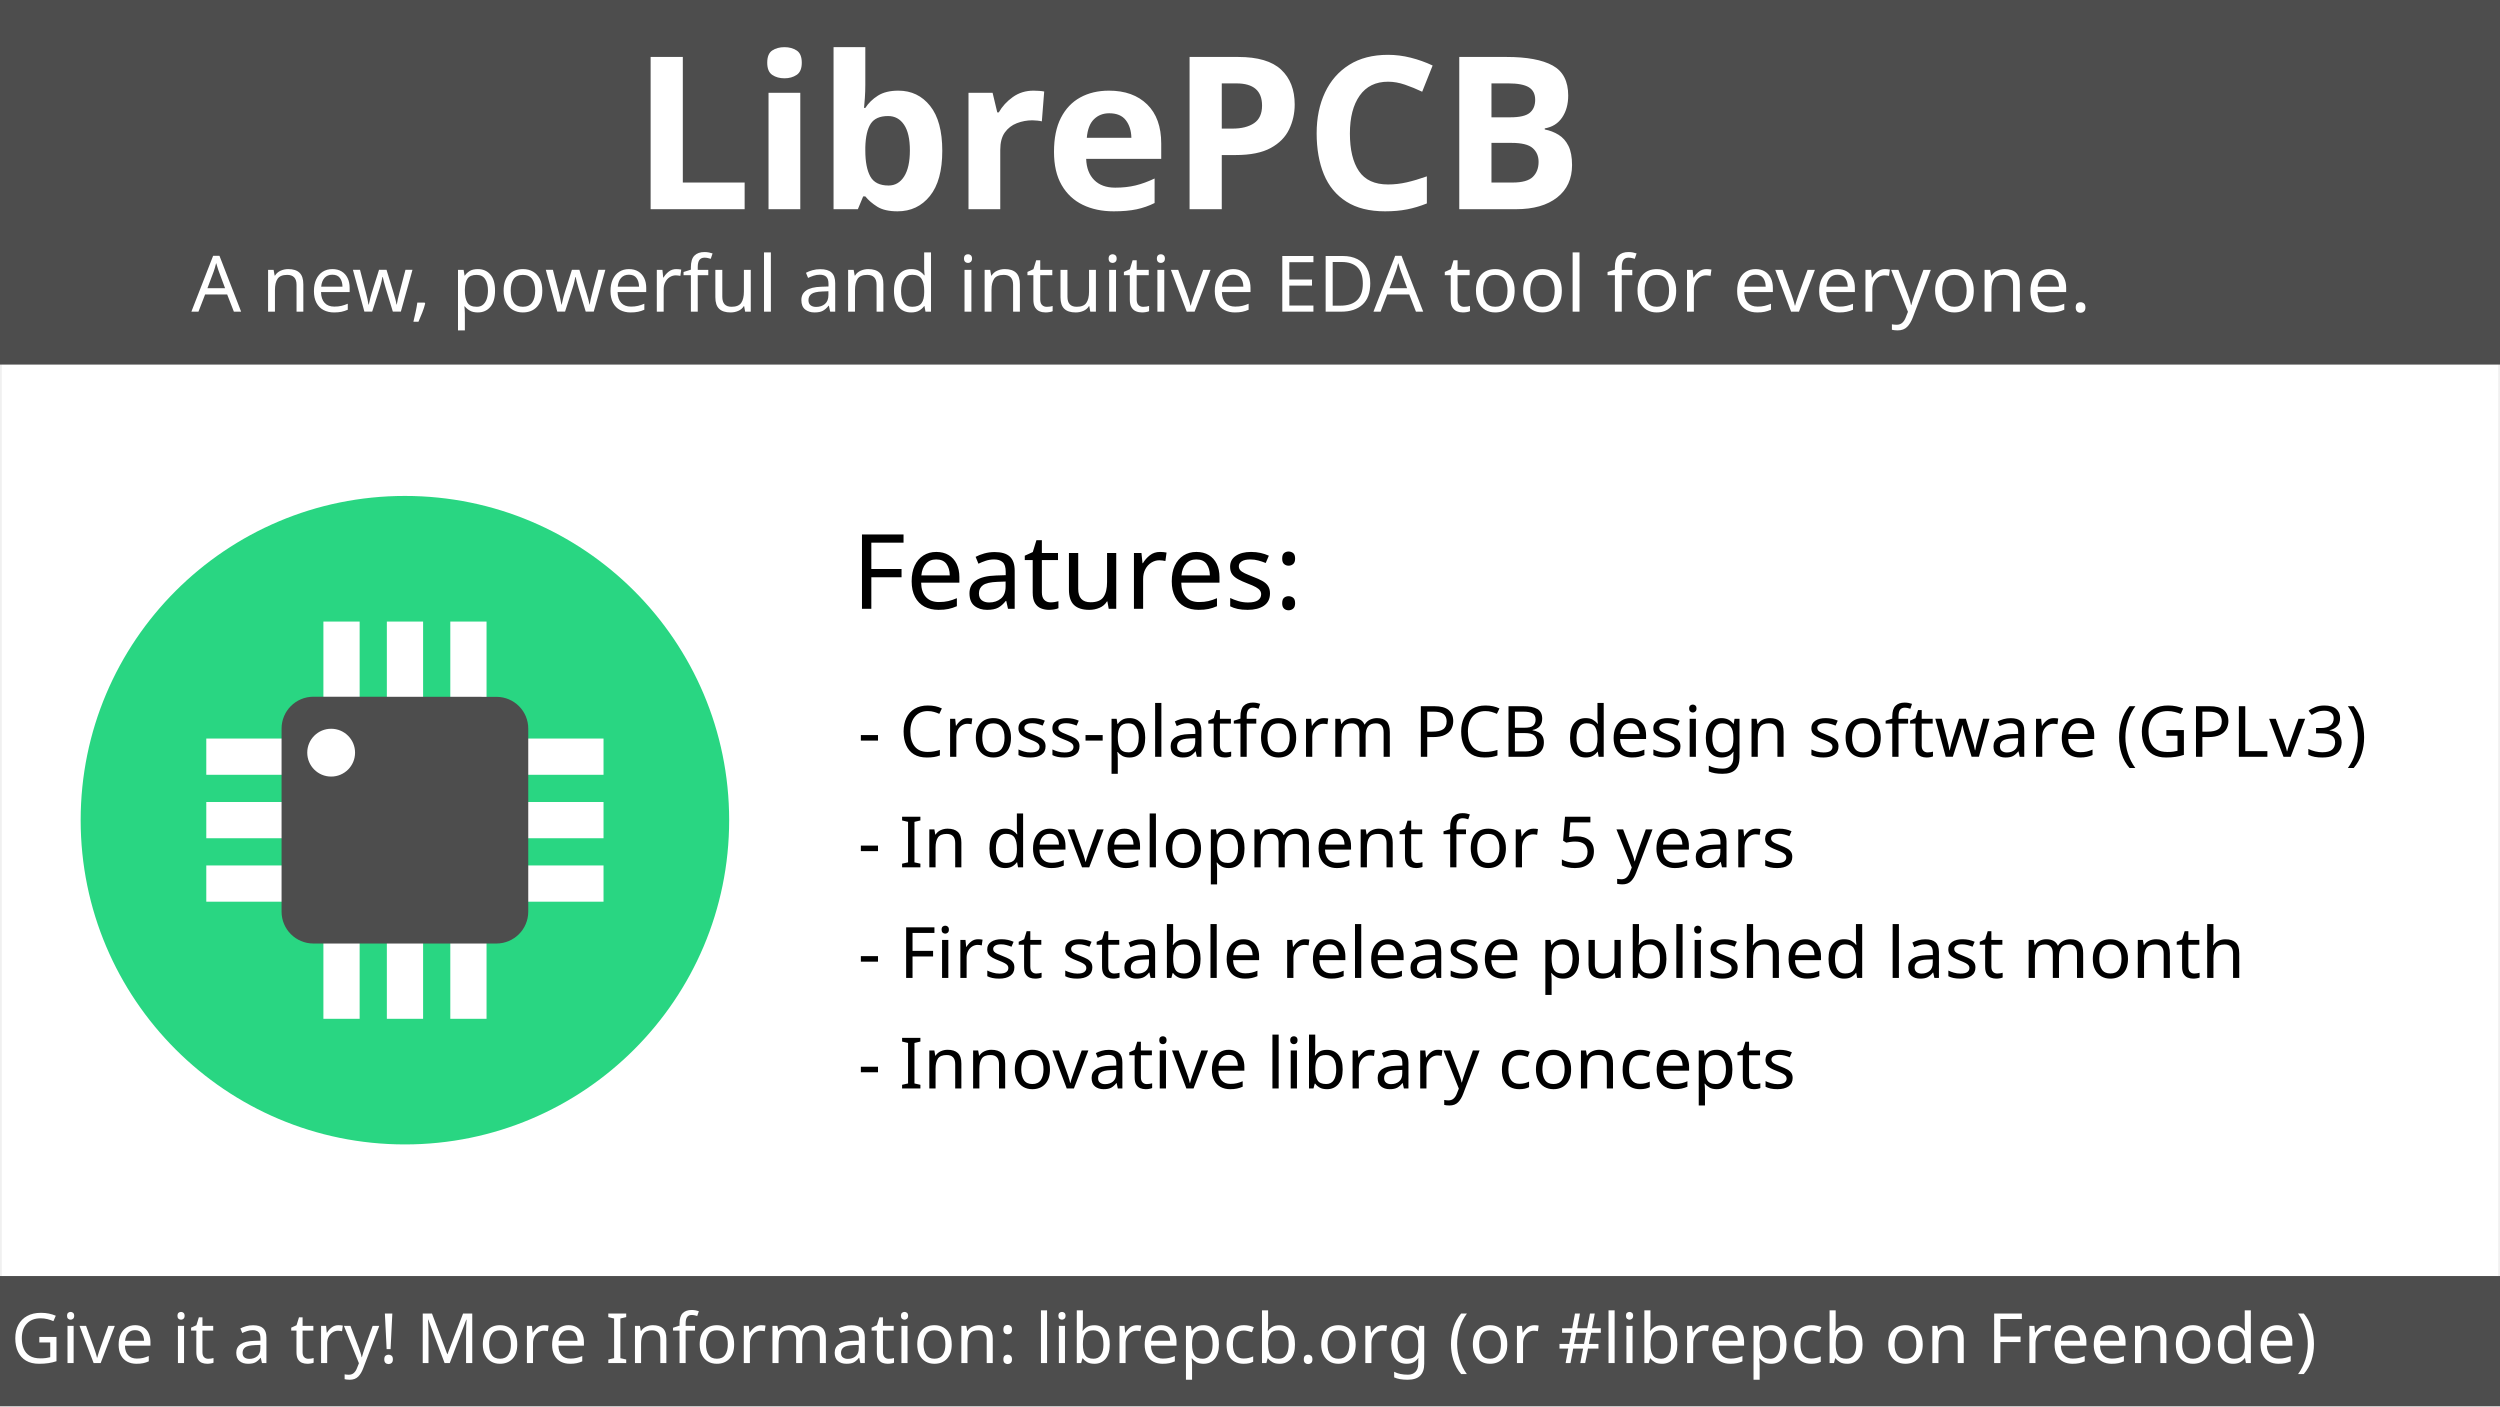
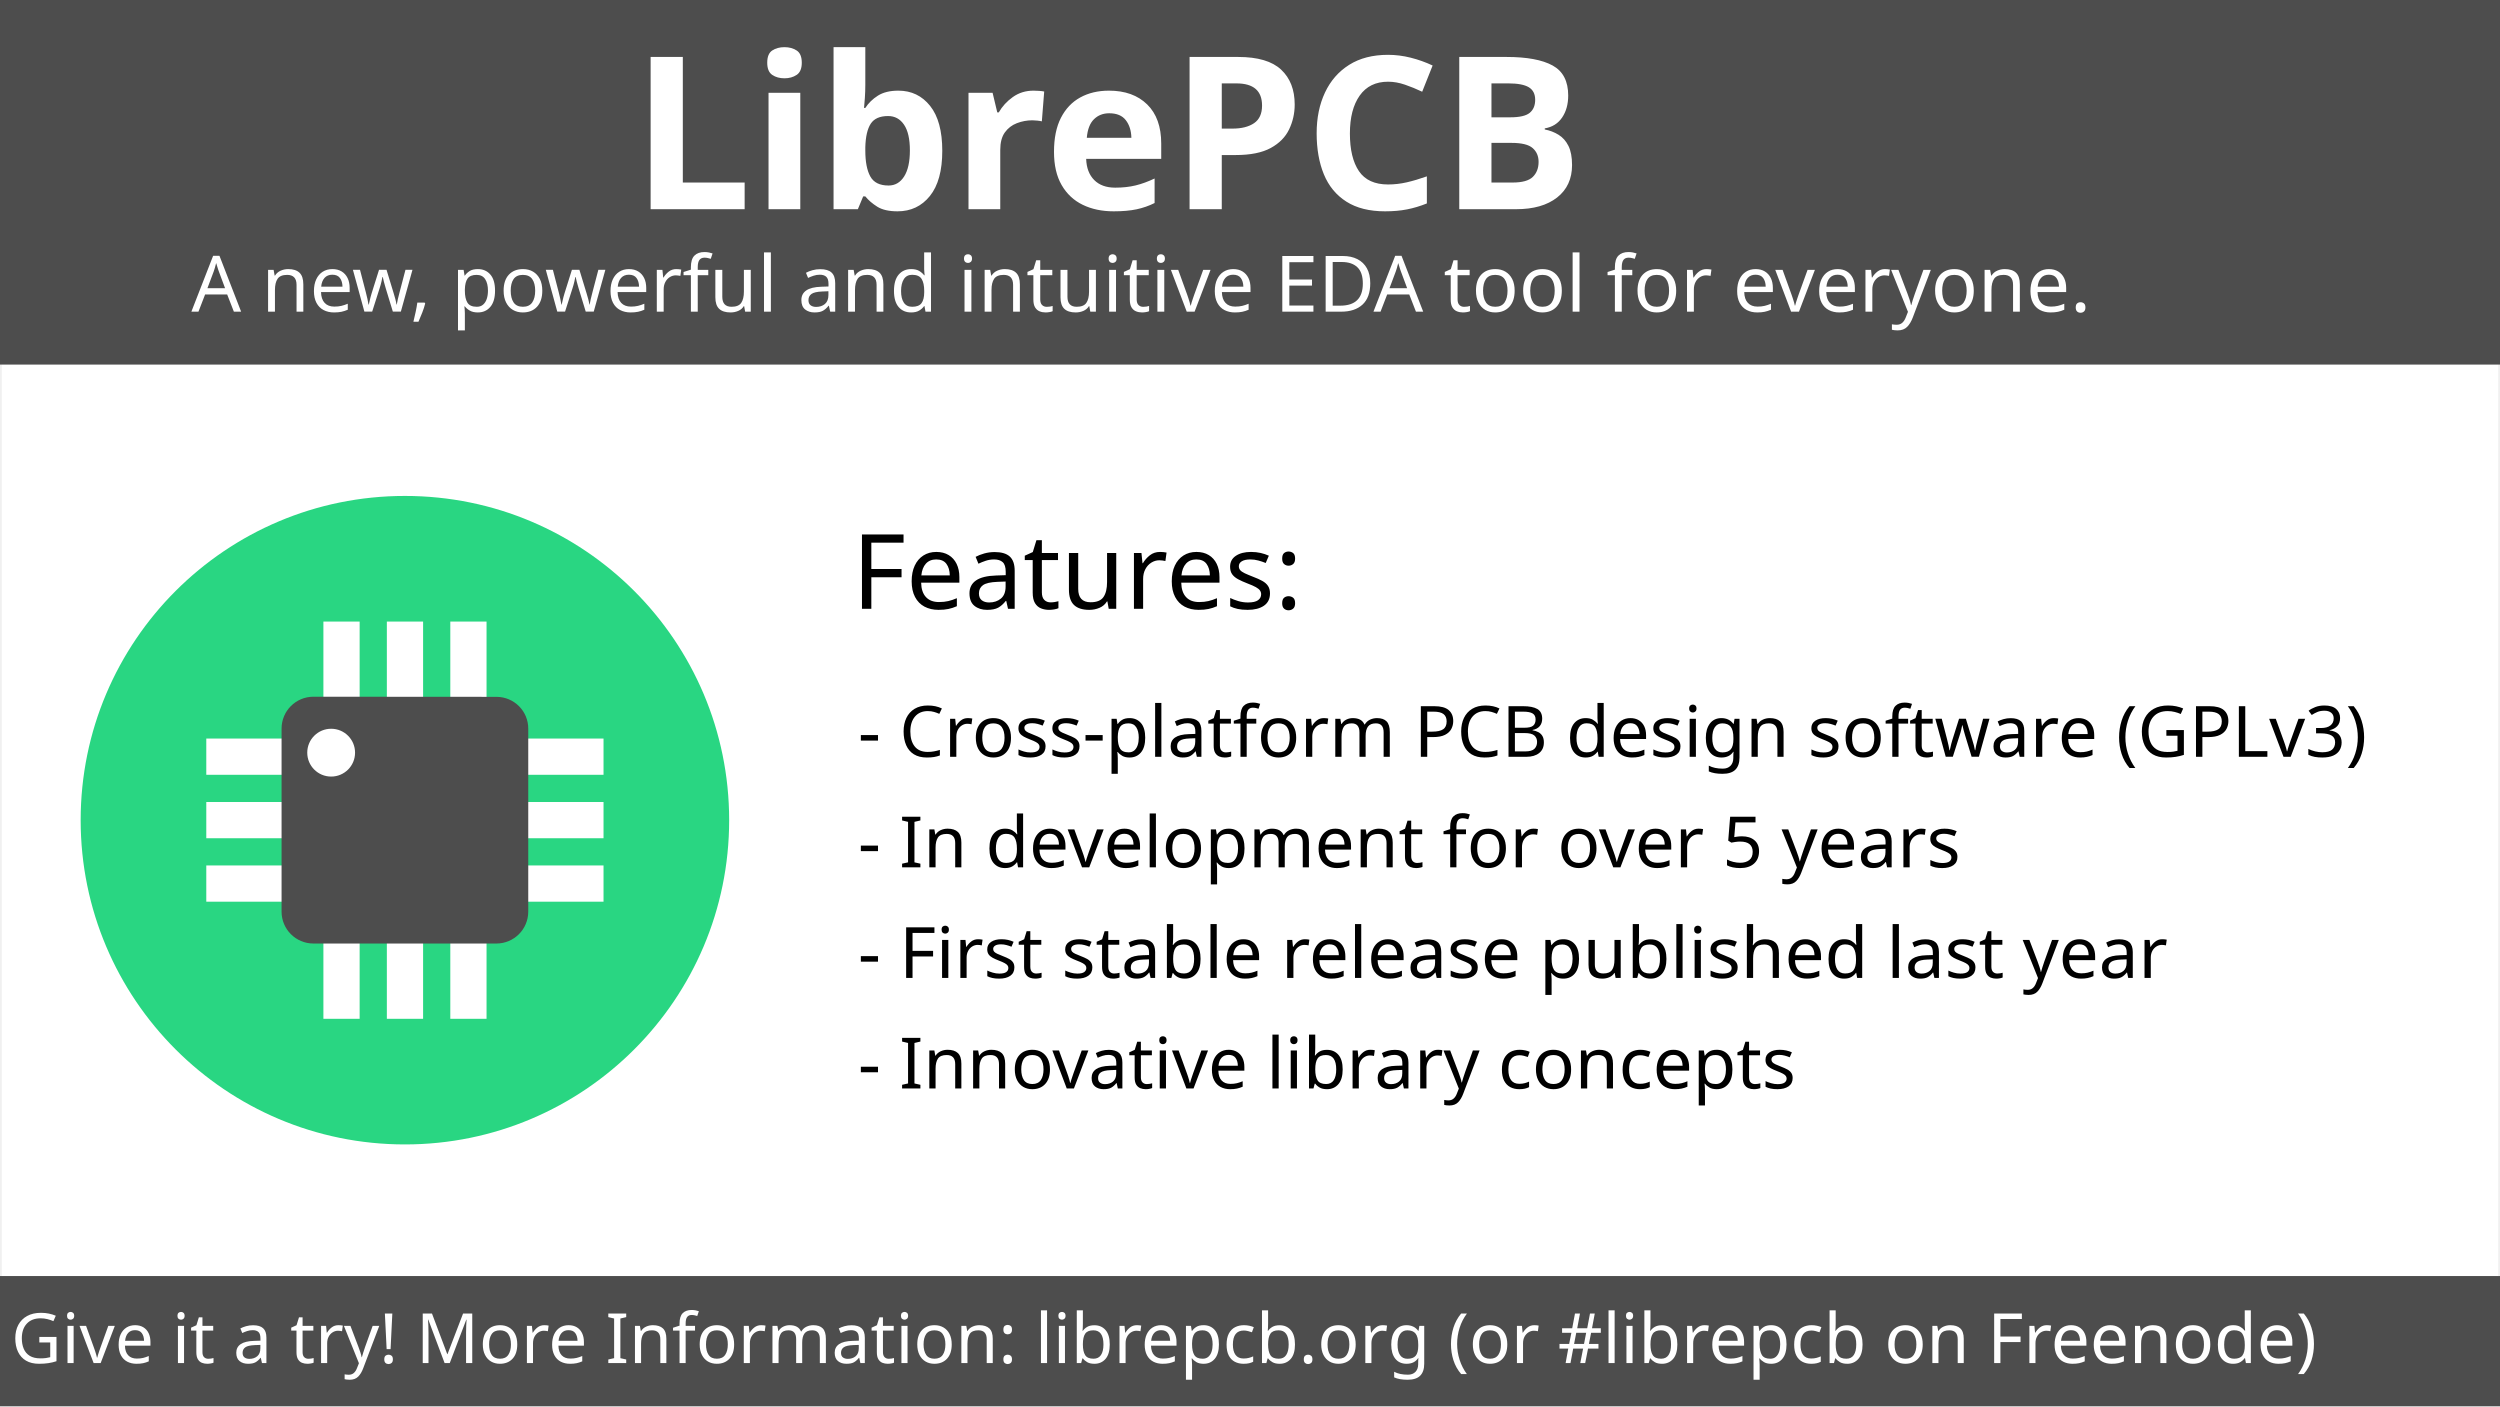
<svg xmlns="http://www.w3.org/2000/svg" version="1.1" id="Layer_1" x="0px" y="0px" viewBox="0 0 1920 1080" xml:space="preserve" width="1920" height="1080">
  <defs id="defs962" />
  <style type="text/css" id="style919">
  .st0{fill:#29D682;}
  .st1{fill:#FFFFFF;}
  .st2{fill:#4D4D4D;}
  .st3{fill:none;}
</style>
  <rect style="opacity:1;fill:#ffffff;fill-opacity:1;stroke:none;stroke-width:2.788;stroke-linecap:square;stroke-linejoin:bevel;stroke-miterlimit:4;stroke-dasharray:none;stroke-dashoffset:0;stroke-opacity:1" id="rect875" width="1917.212" height="1077.212" x="1.394" y="1.394" />
  <rect style="opacity:1;fill:#4d4d4d;fill-opacity:1;stroke:none;stroke-width:1.275;stroke-linecap:square;stroke-linejoin:bevel;stroke-miterlimit:4;stroke-dasharray:none;stroke-dashoffset:0;stroke-opacity:1" id="rect1018" width="1920" height="280" x="0" y="-4.241052e-14" />
  <g id="New_Symbol-3" transform="matrix(0.9765625,0,0,0.9765625,61.16573,380)">
    <g id="_Group_2_2_">
      <g id="g925">
        <g id="_Group_3_2_">
          <g id="_Group_4_2_">
            <path class="st0" d="m 0.8,255.9 v 0 c 0,140.8 114.2,255 255,255 v 0 c 140.8,0 255,-114.2 255,-255 v 0 c 0,-140.8 -114.2,-255 -255,-255 v 0 C 115,0.9 0.8,115.1 0.8,255.9 Z" id="path921" style="fill:#29d682" />
          </g>
        </g>
      </g>
    </g>
    <rect x="291.5" y="340" class="st1" width="28.5" height="72.1" id="rect928" style="fill:#ffffff" />
    <rect x="241.6" y="340" class="st1" width="28.5" height="72.1" id="rect930" style="fill:#ffffff" />
    <rect x="191.7" y="340" class="st1" width="28.5" height="72.1" id="rect932" style="fill:#ffffff" />
    <rect x="291.5" y="99.7" class="st1" width="28.5" height="72.1" id="rect934" style="fill:#ffffff" />
    <rect x="241.6" y="99.7" class="st1" width="28.5" height="72.1" id="rect936" style="fill:#ffffff" />
    <rect x="191.7" y="99.7" class="st1" width="28.5" height="72.1" id="rect938" style="fill:#ffffff" />
    <rect x="99.6" y="291.5" class="st1" width="72" height="28.5" id="rect940" style="fill:#ffffff" />
    <rect x="99.6" y="241.6" class="st1" width="72" height="28.5" id="rect942" style="fill:#ffffff" />
    <rect x="99.6" y="191.7" class="st1" width="72" height="28.5" id="rect944" style="fill:#ffffff" />
    <rect x="340" y="291.5" class="st1" width="72" height="28.5" id="rect946" style="fill:#ffffff" />
    <rect x="340" y="241.6" class="st1" width="72" height="28.5" id="rect948" style="fill:#ffffff" />
    <rect x="340" y="191.7" class="st1" width="72" height="28.5" id="rect950" style="fill:#ffffff" />
    <path class="st2" d="m 327.8,158.9 c 13.9,0 25.1,11.3 25,25.1 v 143.8 c 0,13.9 -11.2,25.1 -25.1,25.1 H 183.9 c -13.9,0 -25.1,-11.2 -25.1,-25.1 V 184 c 0,0 0,0 0,-0.1 0,-13.9 11.2,-25.1 25.1,-25.1 l 143.9,0.1 c 0,0 0,0 0,0 z" id="path952" style="fill:#4d4d4d" />
    <path class="st1" d="m 197.8,221.6 c 10.4,0 18.8,-8.4 18.8,-18.8 0,-10.4 -8.4,-18.8 -18.8,-18.8 -10.4,0 -18.8,8.4 -18.8,18.8 0,10.4 8.4,18.8 18.8,18.8 0,0 0,0 0,0 z" id="path954" style="fill:#ffffff" />
    <rect class="st3" width="512" height="512" id="rect956" x="0" y="0" style="fill:none" />
  </g>
  <rect style="opacity:1;fill:#4d4d4d;fill-opacity:1;stroke:none;stroke-width:0.762;stroke-linecap:square;stroke-linejoin:bevel;stroke-miterlimit:4;stroke-dasharray:none;stroke-dashoffset:0;stroke-opacity:1" id="rect1018-9" width="1920" height="100" x="0" y="980" />
  <text xml:space="preserve" style="font-style:normal;font-variant:normal;font-weight:normal;font-stretch:normal;font-size:163.726px;line-height:170.548px;font-family:'Alfa Slab One';-inkscape-font-specification:'Alfa Slab One';text-align:center;letter-spacing:0px;word-spacing:0px;text-anchor:middle;fill:#ffffff;fill-opacity:1;stroke:none;stroke-width:1.705px;stroke-linecap:butt;stroke-linejoin:miter;stroke-opacity:1" x="957.702" y="1046.887" id="text1016-0" transform="scale(1.000033,0.9999674)">
    <tspan id="tspan1014-5" x="957.702" y="1046.887" style="font-style:normal;font-variant:normal;font-weight:normal;font-stretch:normal;font-size:53.333px;line-height:150.949px;font-family:'Fira Sans';-inkscape-font-specification:'Fira Sans';text-align:center;text-anchor:middle;fill:#ffffff;stroke-width:1.705px">Give it a try! More Information: librepcb.org (or #librepcb on Freenode)</tspan>
  </text>
  <g id="g1071" transform="matrix(1.360803,0,0,1.360714,196.2359,4.625)">
    <text id="text1016" y="114.673" x="558.985" style="font-style:normal;font-variant:normal;font-weight:normal;font-stretch:normal;font-size:120.32px;line-height:125.333px;font-family:'Alfa Slab One';-inkscape-font-specification:'Alfa Slab One';text-align:center;letter-spacing:0px;word-spacing:0px;text-anchor:middle;fill:#ffffff;fill-opacity:1;stroke:none;stroke-width:1.253px;stroke-linecap:butt;stroke-linejoin:miter;stroke-opacity:1" xml:space="preserve">
      <tspan style="font-style:normal;font-variant:normal;font-weight:bold;font-stretch:normal;font-family:'Fira Sans';-inkscape-font-specification:'Fira Sans Bold';text-align:center;text-anchor:middle;fill:#ffffff;stroke-width:1.253px" y="114.673" x="558.985" id="tspan1014">LibrePCB</tspan>
    </text>
    <text id="text1055" y="172.511" x="562.255" style="font-style:normal;font-variant:normal;font-weight:normal;font-stretch:normal;font-size:96px;line-height:100px;font-family:'Alfa Slab One';-inkscape-font-specification:'Alfa Slab One';letter-spacing:0px;word-spacing:0px;fill:#000000;fill-opacity:1;stroke:none;stroke-width:1px;stroke-linecap:butt;stroke-linejoin:miter;stroke-opacity:1" xml:space="preserve">
      <tspan style="font-style:normal;font-variant:normal;font-weight:normal;font-stretch:normal;font-size:44px;font-family:'Fira Sans';-inkscape-font-specification:'Fira Sans';text-align:center;text-anchor:middle;fill:#ffffff" y="172.511" x="562.255" id="tspan1053">A new, powerful and intuitive EDA tool for everyone.</tspan>
    </text>
  </g>
  <g id="g1189" transform="translate(0,55.49992)">
    <text transform="scale(1.000033,0.9999674)" id="text1079" y="525.746" x="658.942" style="font-style:normal;font-variant:normal;font-weight:normal;font-stretch:normal;font-size:130.633px;line-height:84.911px;font-family:'Alfa Slab One';-inkscape-font-specification:'Alfa Slab One';letter-spacing:0px;word-spacing:0px;fill:#000000;fill-opacity:1;stroke:none;stroke-width:1.361px;stroke-linecap:butt;stroke-linejoin:miter;stroke-opacity:1" xml:space="preserve">
      <tspan id="tspan1142" style="font-style:normal;font-variant:normal;font-weight:normal;font-stretch:normal;font-size:54.43px;line-height:79.062%;font-family:'Fira Sans';-inkscape-font-specification:'Fira Sans';stroke-width:1.361px" y="525.746" x="658.942">- Cross-platform PCB design software (GPLv3)</tspan>
-       <tspan id="tspan1105" style="font-style:normal;font-variant:normal;font-weight:normal;font-stretch:normal;font-size:54.43px;line-height:79.062%;font-family:'Fira Sans';-inkscape-font-specification:'Fira Sans';stroke-width:1.361px" y="610.657" x="658.942">- In development for 5 years</tspan>
-       <tspan style="font-style:normal;font-variant:normal;font-weight:normal;font-stretch:normal;font-size:54.43px;line-height:79.062%;font-family:'Fira Sans';-inkscape-font-specification:'Fira Sans';stroke-width:1.361px" id="tspan1085" y="695.568" x="658.942">- First stable release published last month</tspan>
+       <tspan id="tspan1105" style="font-style:normal;font-variant:normal;font-weight:normal;font-stretch:normal;font-size:54.43px;line-height:79.062%;font-family:'Fira Sans';-inkscape-font-specification:'Fira Sans';stroke-width:1.361px" y="610.657" x="658.942">- In development for over 5 years</tspan>
+       <tspan style="font-style:normal;font-variant:normal;font-weight:normal;font-stretch:normal;font-size:54.43px;line-height:79.062%;font-family:'Fira Sans';-inkscape-font-specification:'Fira Sans';stroke-width:1.361px" id="tspan1085" y="695.568" x="658.942">- First stable release published last year</tspan>
      <tspan id="tspan1162" style="font-style:normal;font-variant:normal;font-weight:normal;font-stretch:normal;font-size:54.43px;line-height:79.062%;font-family:'Fira Sans';-inkscape-font-specification:'Fira Sans';stroke-width:1.361px" y="780.48" x="658.942">- Innovative library concepts</tspan>
    </text>
    <text id="text1180" y="412.073" x="654.229" style="font-style:normal;font-variant:normal;font-weight:normal;font-stretch:normal;font-size:96px;line-height:100px;font-family:'Alfa Slab One';-inkscape-font-specification:'Alfa Slab One';letter-spacing:0px;word-spacing:0px;fill:#000000;fill-opacity:1;stroke:none;stroke-width:1px;stroke-linecap:butt;stroke-linejoin:miter;stroke-opacity:1" xml:space="preserve">
      <tspan style="font-style:normal;font-variant:normal;font-weight:normal;font-stretch:normal;font-size:80px;font-family:'Fira SAns';-inkscape-font-specification:'Fira SAns'" y="412.073" x="654.229" id="tspan1178">Features:</tspan>
    </text>
  </g>
</svg>
